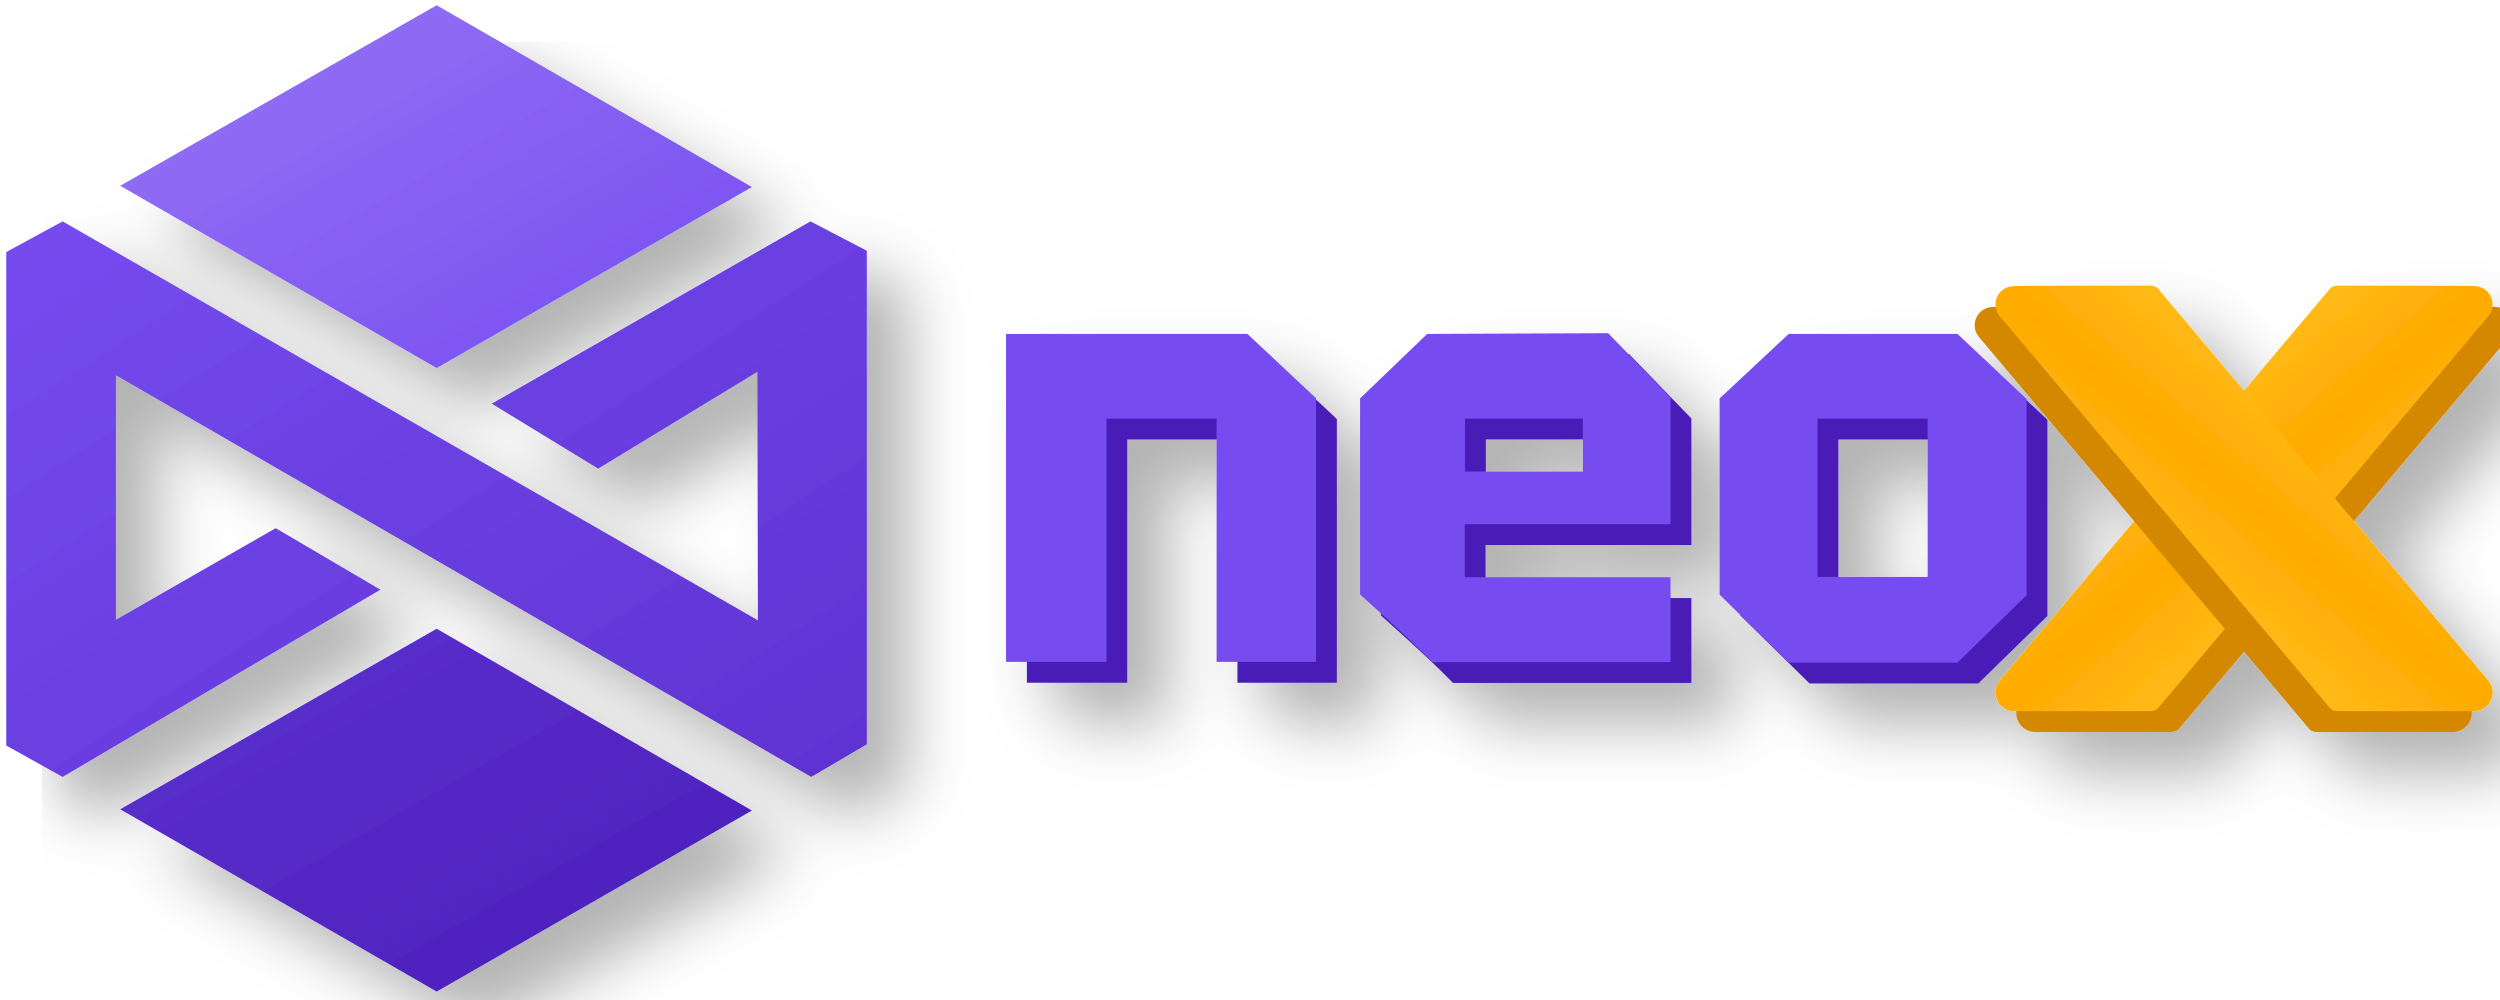
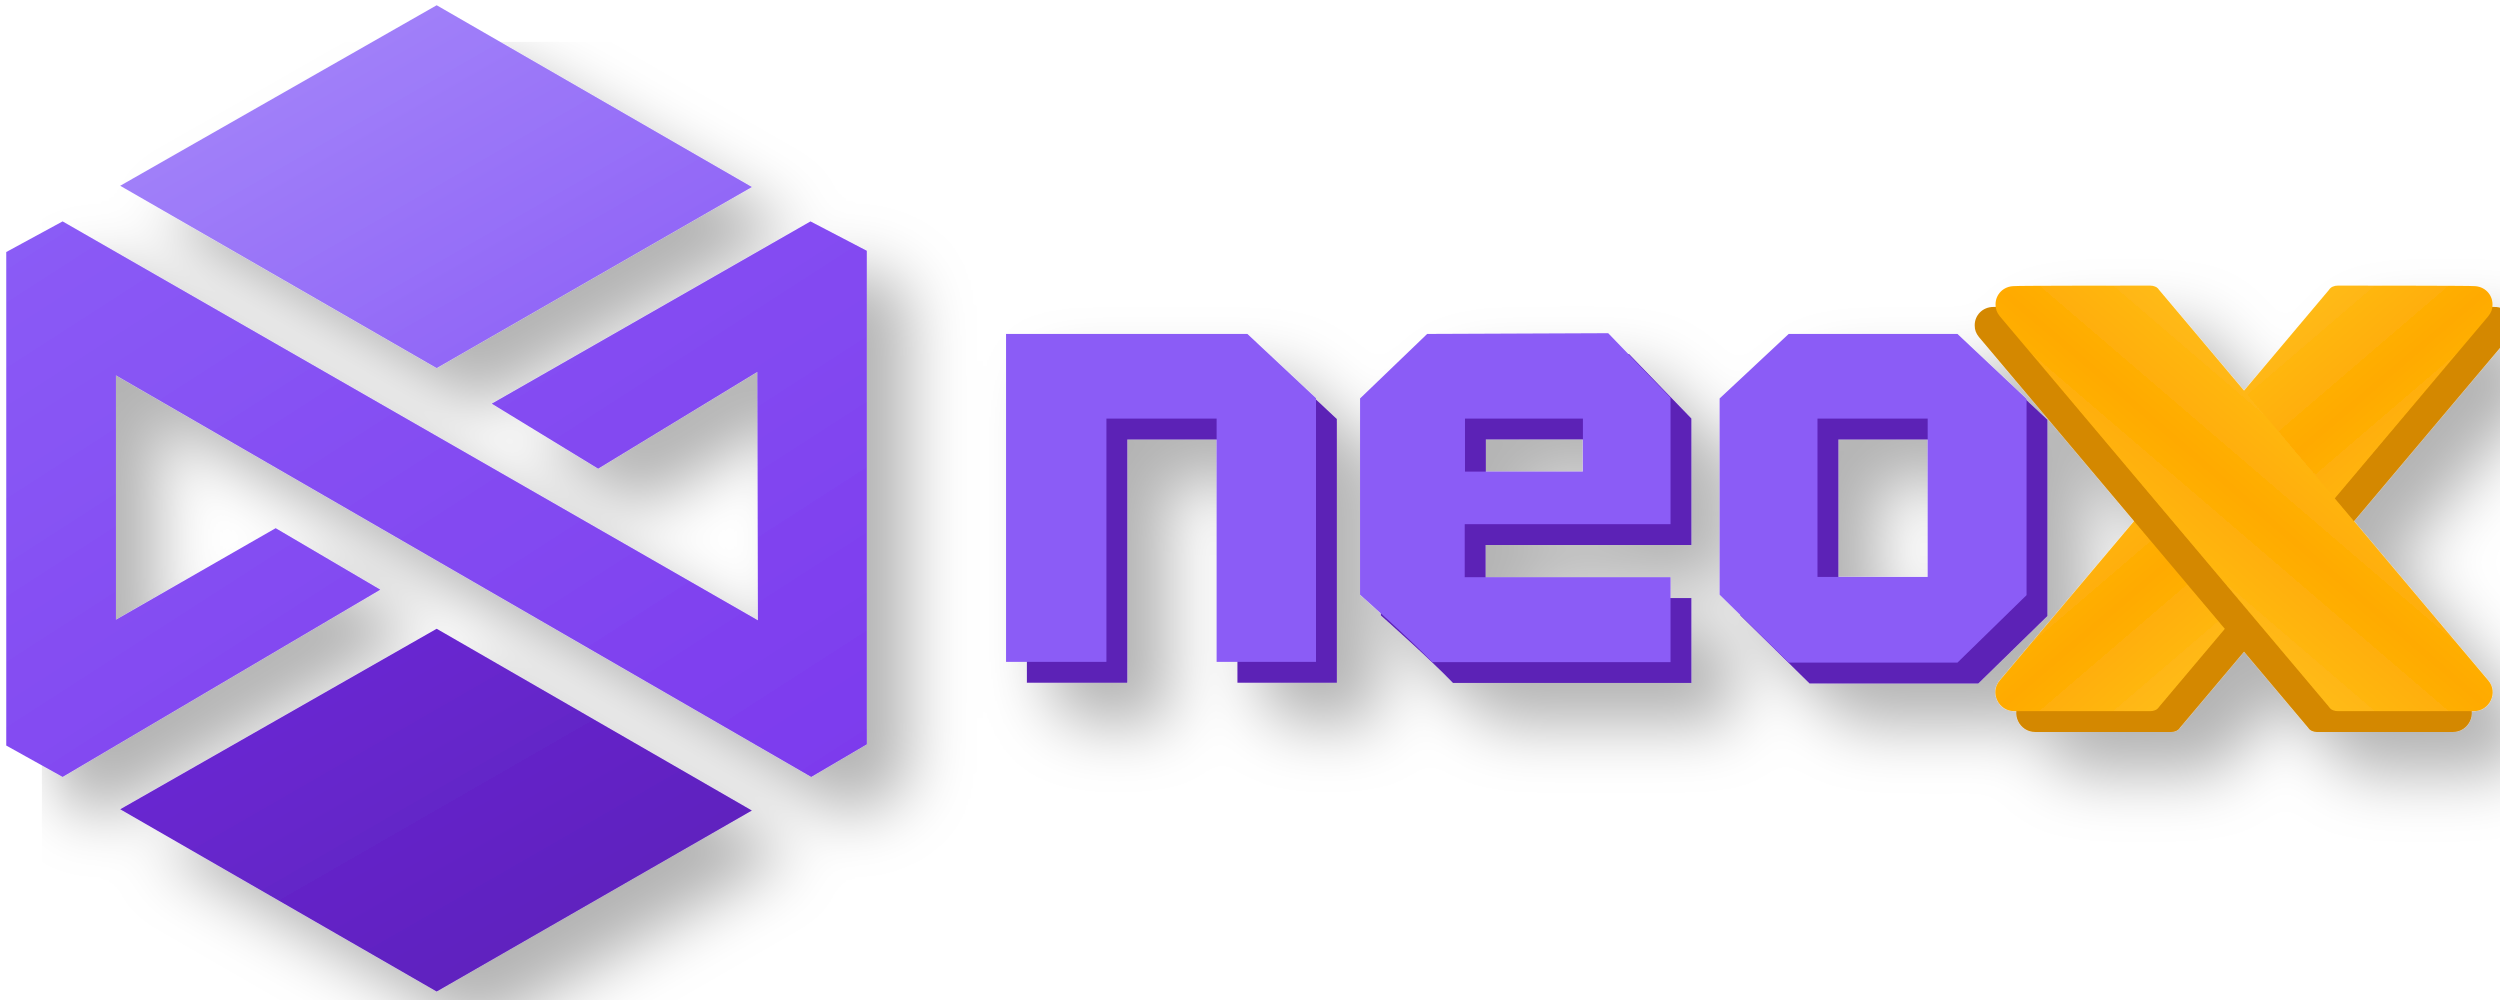
<svg xmlns="http://www.w3.org/2000/svg" width="100%" height="100%" viewBox="0 0 120 48" fill="none">
  <defs>
    <linearGradient id="light-facet" x1="0%" y1="0%" x2="100%" y2="100%">
-       <stop offset="0%" style="stop-color:#9775F5; stop-opacity:1" />
-       <stop offset="100%" style="stop-color:#764CF0; stop-opacity:1" />
+       <stop offset="0%" style="stop-color:#A78BFA; stop-opacity:1" />
+       <stop offset="100%" style="stop-color:#8B5CF6; stop-opacity:1" />
    </linearGradient>
    <linearGradient id="mid-facet" x1="0%" y1="0%" x2="100%" y2="100%">
-       <stop offset="0%" style="stop-color:#764CF0; stop-opacity:1" />
-       <stop offset="100%" style="stop-color:#5E32D1; stop-opacity:1" />
+       <stop offset="0%" style="stop-color:#8B5CF6; stop-opacity:1" />
+       <stop offset="100%" style="stop-color:#7C3AED; stop-opacity:1" />
    </linearGradient>
    <linearGradient id="dark-facet" x1="0%" y1="0%" x2="100%" y2="100%">
-       <stop offset="0%" style="stop-color:#5E32D1; stop-opacity:1" />
-       <stop offset="100%" style="stop-color:#491EB8; stop-opacity:1" />
+       <stop offset="0%" style="stop-color:#6D28D9; stop-opacity:1" />
+       <stop offset="100%" style="stop-color:#5B21B6; stop-opacity:1" />
    </linearGradient>
    <linearGradient id="metallic-shine" x1="0%" y1="0%" x2="100%" y2="100%">
      <stop offset="0%" stop-color="#FFDE4A" />
      <stop offset="50%" stop-color="#FFAA00" />
      <stop offset="100%" stop-color="#FFDE4A" />
    </linearGradient>
    <filter id="drop-shadow" x="-20%" y="-20%" width="140%" height="140%">
      <feGaussianBlur in="SourceAlpha" stdDeviation="1.5" result="blur" />
      <feOffset in="blur" dx="2" dy="2" result="offsetBlur" />
      <feFlood flood-color="#000" flood-opacity="0.3" result="offsetColor" />
      <feComposite in="offsetColor" in2="offsetBlur" operator="in" result="offsetBlur" />
      <feMerge>
        <feMergeNode in="offsetBlur" />
        <feMergeNode in="SourceGraphic" />
      </feMerge>
    </filter>
  </defs>
  <g filter="url(#drop-shadow)">
    <g id="geometric-mark">
      <path d="M23.604 19.376L28.711 22.495L36.355 17.846L36.379 29.774L3.005 10.627L0.3 12.097V35.786L3.005 37.292L18.256 28.304L13.232 25.352L5.564 29.75V18.013L38.939 37.292L41.607 35.726V12.037L38.903 10.627L23.604 19.376Z" fill="url(#mid-facet)" />
      <path d="M20.96 0.252L5.769 8.917L20.96 17.666L36.091 8.977L20.96 0.252Z" fill="url(#light-facet)" />
      <path d="M5.769 38.845L20.96 47.594L36.091 38.905L20.96 30.18L5.769 38.845Z" fill="url(#dark-facet)" />
    </g>
    <g id="logotype">
-       <path d="M48.29 16.029V31.77H53.108V20.093H58.397V31.77H63.168V19.113L59.875 16.029H48.29Z" fill="#491EB8" transform="translate(1, 1)" />
-       <path d="M93.958 16.029H85.858L82.541 19.125V28.544L85.858 31.806H93.958L97.275 28.567V19.149L93.958 16.029ZM92.528 27.694H87.24V20.093H92.528V27.694Z" fill="#491EB8" transform="translate(1, 1)" />
-       <path d="M68.504 16.029L65.283 19.125V28.543C65.283 28.543 67.723 30.706 68.744 31.782H80.186V27.707H70.307V25.161H80.186V19.089L77.193 15.993L68.504 16.029ZM75.979 22.638H70.319V20.092H75.979V22.638Z" fill="#491EB8" transform="translate(1, 1)" />
-       <path d="M48.29 16.029V31.77H53.108V20.093H58.397V31.77H63.168V19.113L59.875 16.029H48.29Z" fill="#764CF0" />
-       <path d="M93.958 16.029H85.858L82.541 19.125V28.544L85.858 31.806H93.958L97.275 28.567V19.149L93.958 16.029ZM92.528 27.694H87.24V20.093H92.528V27.694Z" fill="#764CF0" />
-       <path d="M68.504 16.029L65.283 19.125V28.543C65.283 28.543 67.723 30.706 68.744 31.782H80.186V27.707H70.307V25.161H80.186V19.089L77.193 15.993L68.504 16.029ZM75.979 22.638H70.319V20.092H75.979V22.638Z" fill="#764CF0" />
+       <path d="M48.29 16.029V31.77H53.108V20.093H58.397V31.77H63.168V19.113L59.875 16.029H48.29Z" fill="#5B21B6" transform="translate(1, 1)" />
+       <path d="M93.958 16.029H85.858L82.541 19.125V28.544L85.858 31.806H93.958L97.275 28.567V19.149L93.958 16.029ZM92.528 27.694H87.24V20.093H92.528V27.694Z" fill="#5B21B6" transform="translate(1, 1)" />
+       <path d="M68.504 16.029L65.283 19.125V28.543C65.283 28.543 67.723 30.706 68.744 31.782H80.186V27.707H70.307V25.161H80.186V19.089L77.193 15.993L68.504 16.029ZM75.979 22.638H70.319V20.092H75.979V22.638Z" fill="#5B21B6" transform="translate(1, 1)" />
+       <path d="M48.29 16.029V31.77H53.108V20.093H58.397V31.77H63.168V19.113L59.875 16.029H48.29Z" fill="#8B5CF6" />
+       <path d="M93.958 16.029H85.858L82.541 19.125V28.544L85.858 31.806H93.958L97.275 28.567V19.149L93.958 16.029ZM92.528 27.694H87.24V20.093H92.528V27.694Z" fill="#8B5CF6" />
+       <path d="M68.504 16.029L65.283 19.125V28.543C65.283 28.543 67.723 30.706 68.744 31.782H80.186V27.707H70.307V25.161H80.186V19.089L77.193 15.993L68.504 16.029ZM75.979 22.638H70.319V20.092H75.979V22.638Z" fill="#8B5CF6" />
      <g id="metallic-X">
        <path id="slash-path" d="M112.202 13.71C112.058 13.71 111.877 13.769 111.793 13.912L95.99 32.666C95.497 33.24 95.929 34.135 96.687 34.135H103.225C103.369 34.135 103.549 34.075 103.634 33.932L119.437 15.179C119.581 15 119.641 14.833 119.641 14.63V14.606C119.641 14.139 119.268 13.733 118.739 13.733C118.764 13.709 112.201 13.709 112.201 13.709L112.202 13.71Z" />
        <use href="#slash-path" fill="#D48800" transform="translate(1, 1)" />
        <use href="#slash-path" fill="url(#metallic-shine)" />
        <use href="#slash-path" fill="#D48800" transform="translate(215.427, 0) scale(-1, 1) translate(1, 1)" />
        <use href="#slash-path" fill="url(#metallic-shine)" transform="translate(215.427, 0) scale(-1, 1)" />
      </g>
    </g>
  </g>
</svg>
